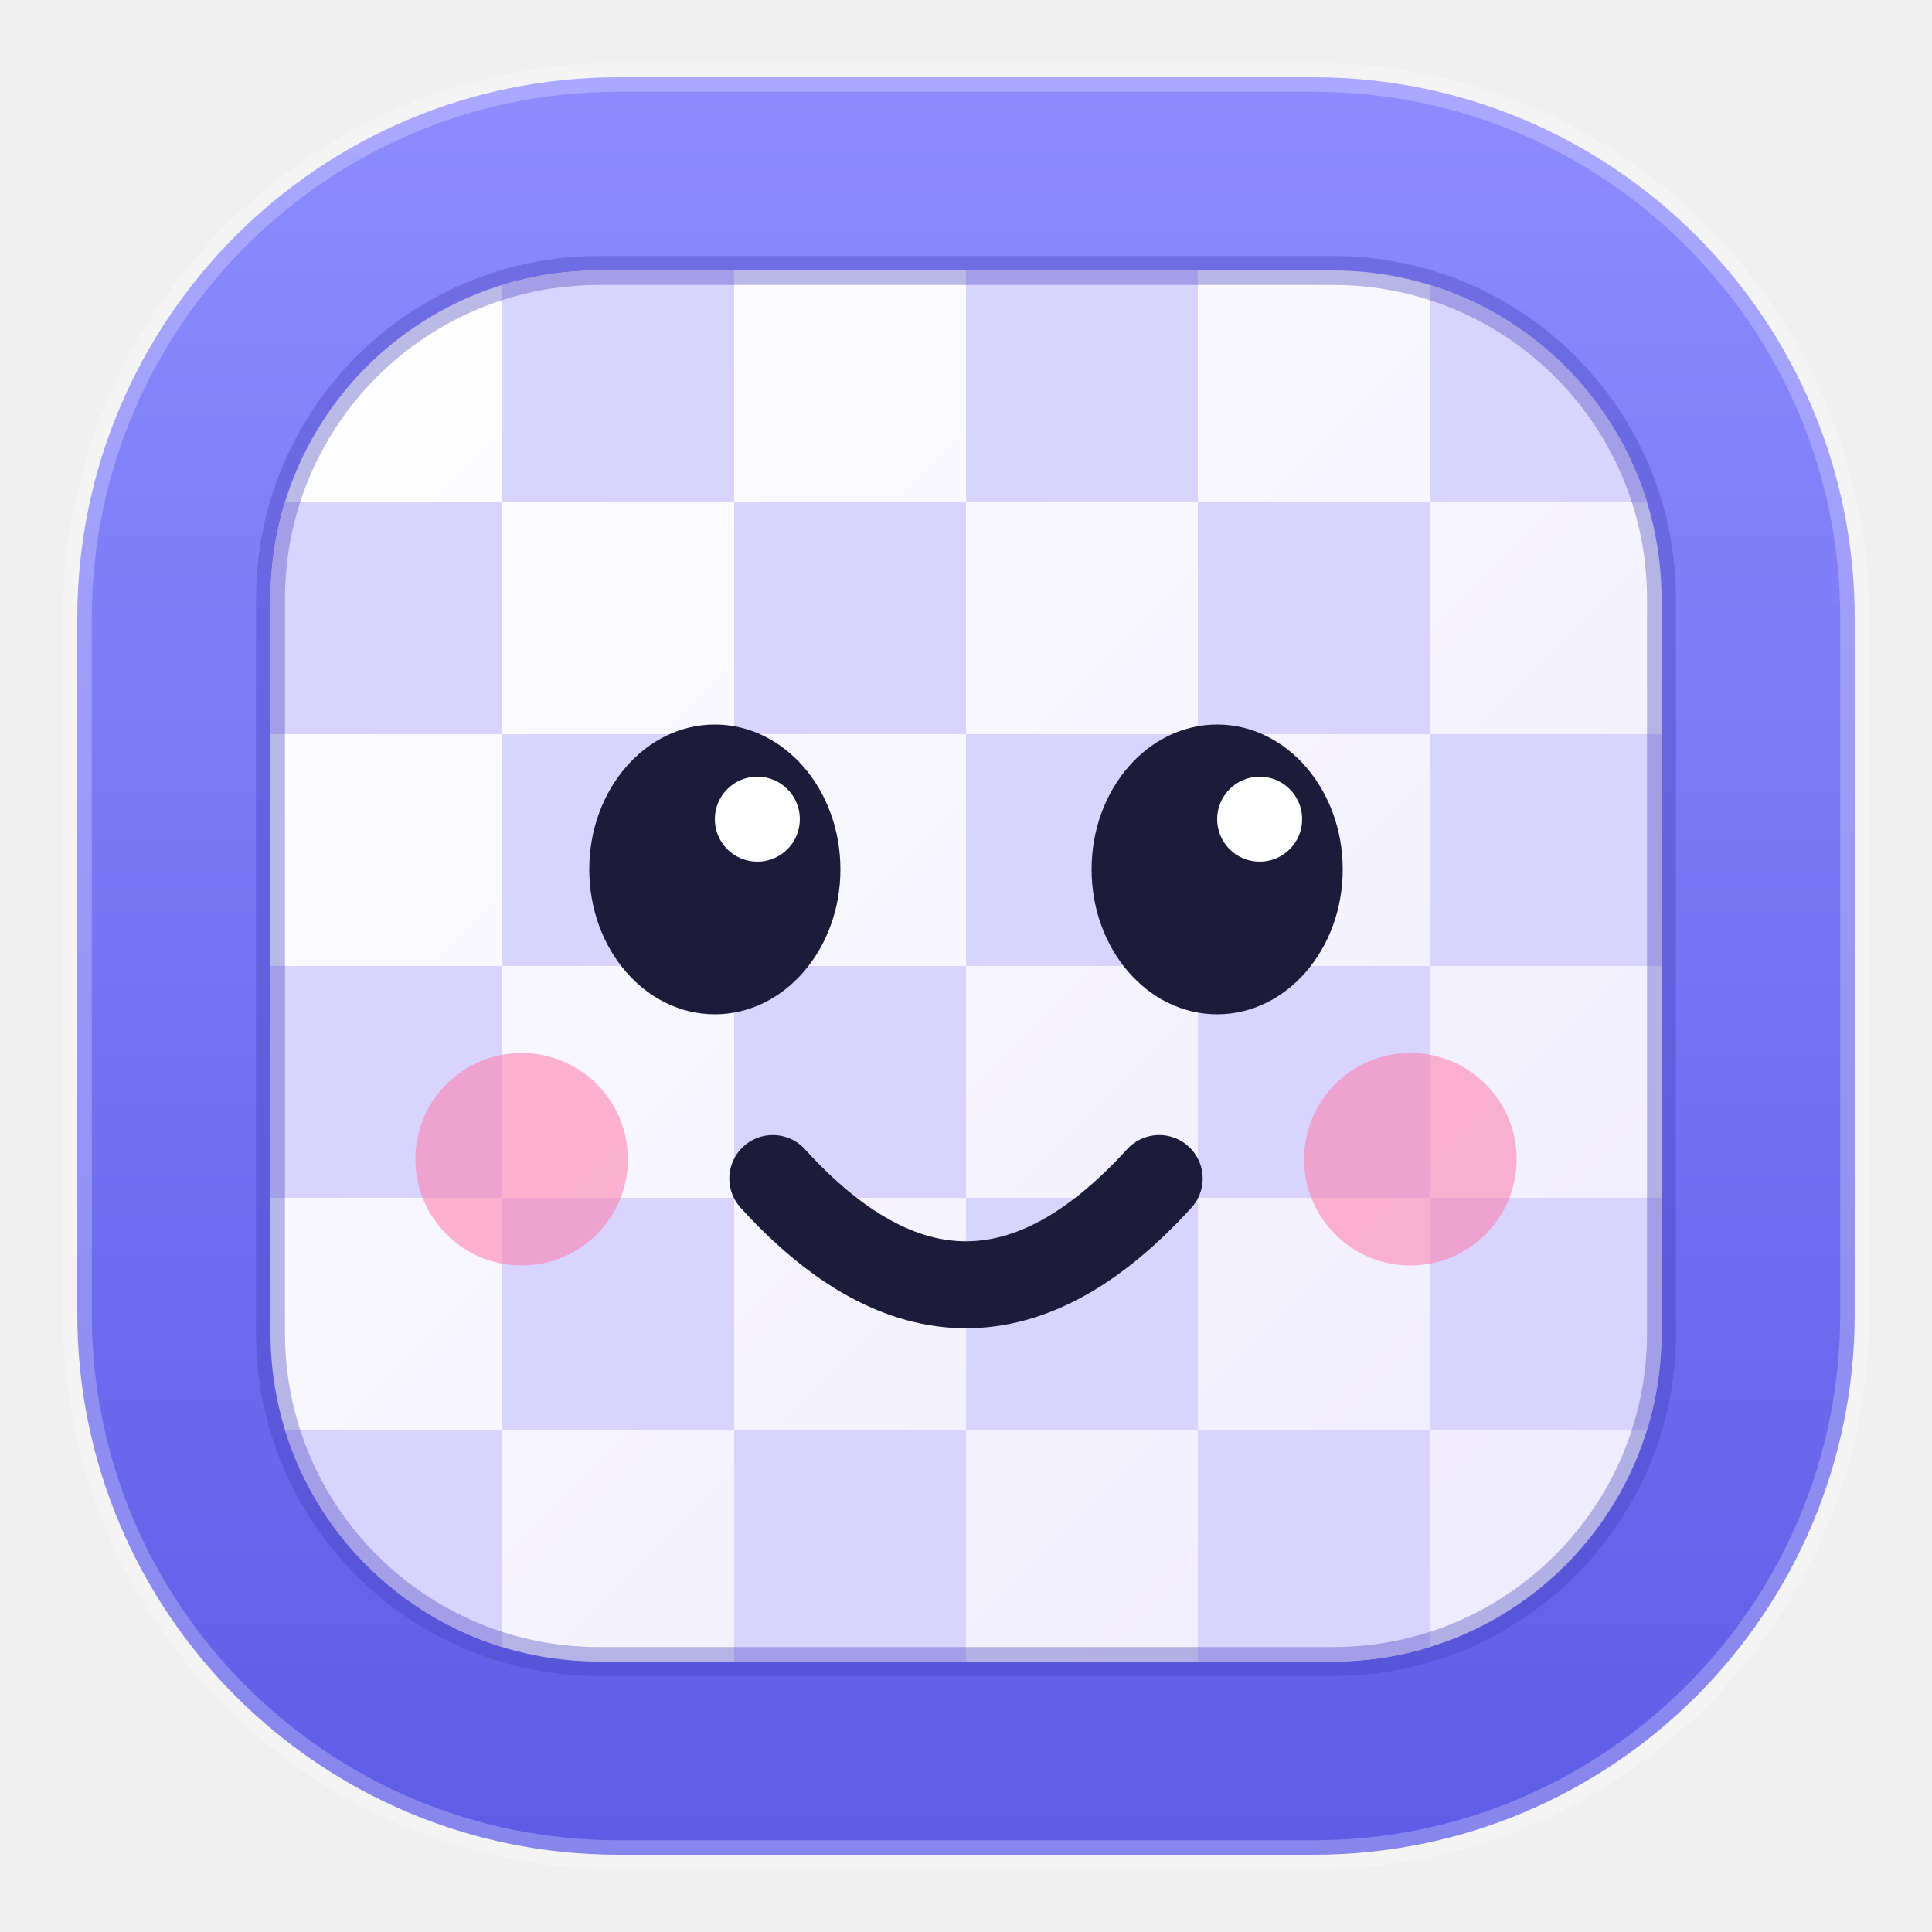
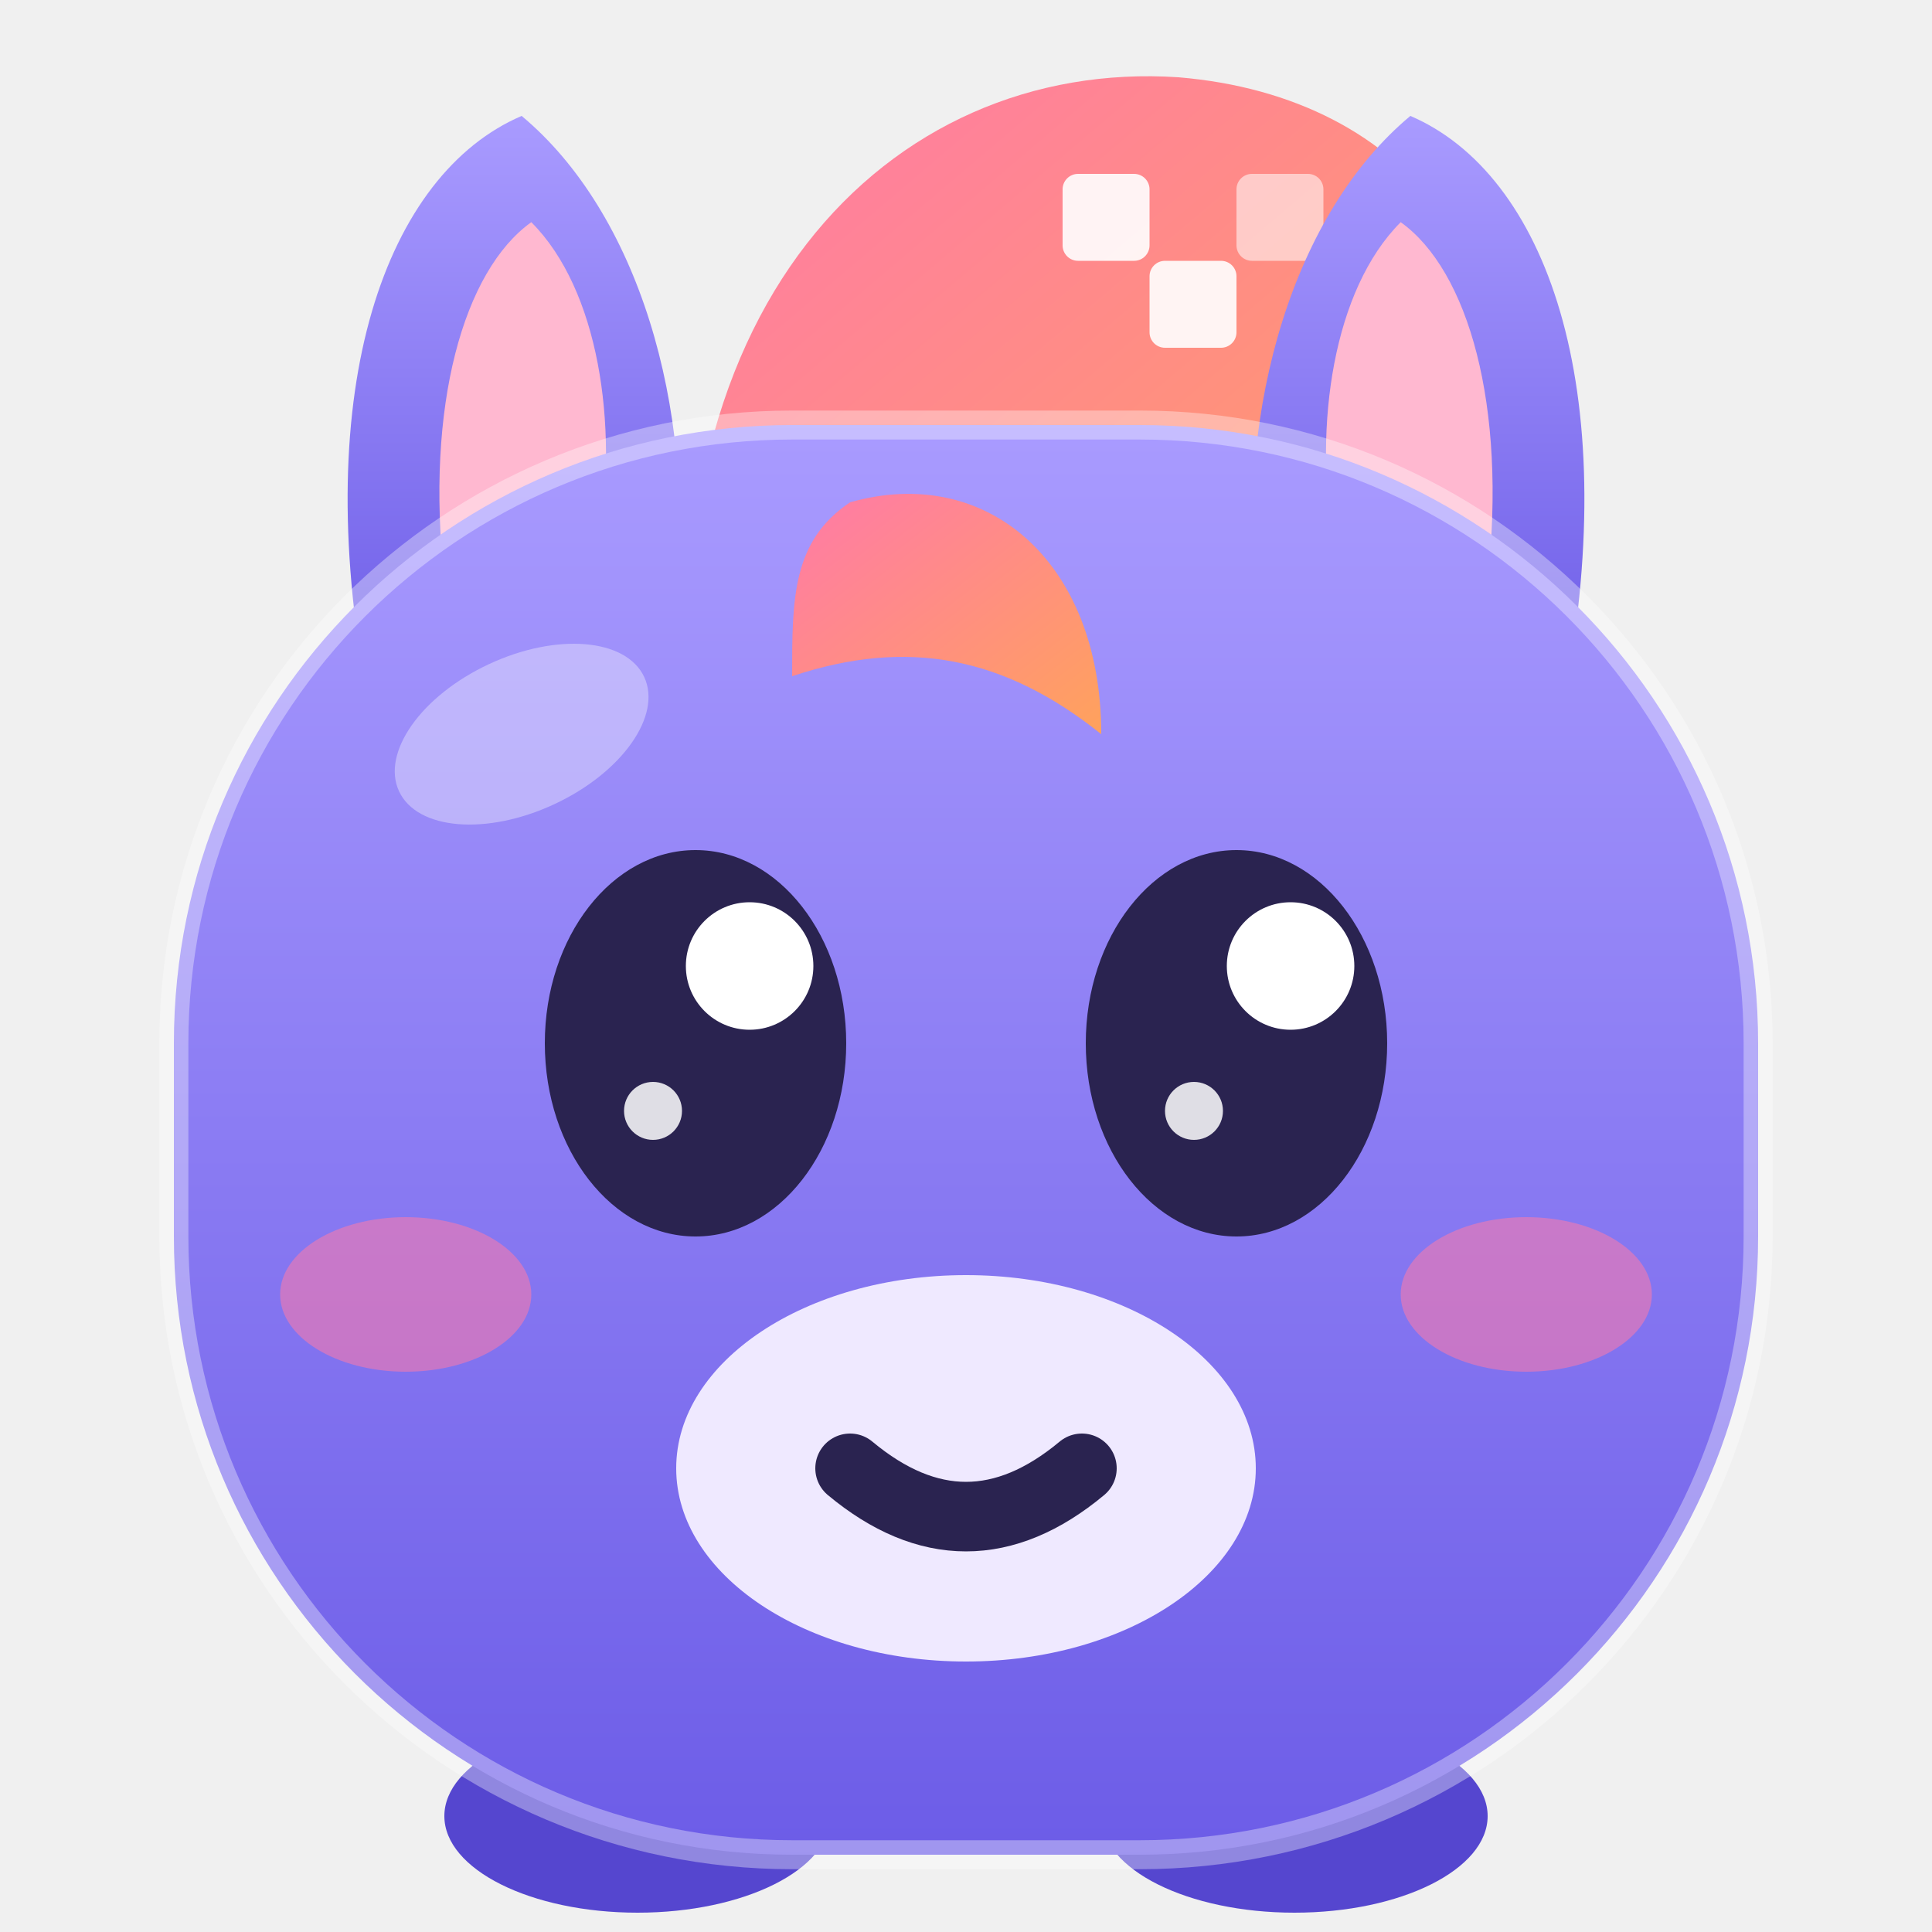
<svg xmlns="http://www.w3.org/2000/svg" viewBox="0 0 100 100">
  <defs>
    <linearGradient id="b" x1="0" y1="0" x2="0" y2="1">
-       <stop offset="0" stop-color="#8e8cff" />
-       <stop offset="1" stop-color="#5e5ce6" />
+       <stop offset="0" stop-color="#a99bff" />
+       <stop offset="1" stop-color="#6c5ce7" />
    </linearGradient>
-     <linearGradient id="s" x1="0" y1="0" x2="1" y2="1">
-       <stop offset="0" stop-color="#ffffff" />
-       <stop offset="1" stop-color="#eeeaff" />
+     <linearGradient id="m" x1="0" y1="0" x2="1" y2="1">
+       <stop offset="0" stop-color="#ff7aa8" />
+       <stop offset="1" stop-color="#ffa25c" />
    </linearGradient>
-     <clipPath id="c">
-       <rect x="14" y="14" width="72" height="72" rx="17" />
-     </clipPath>
  </defs>
-   <rect x="4" y="4" width="92" height="92" rx="28" fill="url(#b)" />
-   <rect x="4" y="4" width="92" height="92" rx="28" fill="none" stroke="#fff" stroke-opacity=".25" stroke-width="1.5" />
-   <g clip-path="url(#c)">
-     <rect x="14" y="14" width="72" height="72" fill="url(#s)" />
-     <g fill="#d8d3ff">
-       <rect x="26" y="14" width="12" height="12" />
-       <rect x="50" y="14" width="12" height="12" />
-       <rect x="74" y="14" width="12" height="12" />
-       <rect x="14" y="26" width="12" height="12" />
-       <rect x="38" y="26" width="12" height="12" />
-       <rect x="62" y="26" width="12" height="12" />
-       <rect x="26" y="38" width="12" height="12" />
-       <rect x="50" y="38" width="12" height="12" />
-       <rect x="74" y="38" width="12" height="12" />
-       <rect x="14" y="50" width="12" height="12" />
-       <rect x="38" y="50" width="12" height="12" />
-       <rect x="62" y="50" width="12" height="12" />
-       <rect x="26" y="62" width="12" height="12" />
-       <rect x="50" y="62" width="12" height="12" />
-       <rect x="74" y="62" width="12" height="12" />
-       <rect x="14" y="74" width="12" height="12" />
-       <rect x="38" y="74" width="12" height="12" />
-       <rect x="62" y="74" width="12" height="12" />
+   <g>
+     <ellipse cx="33" cy="94" rx="10" ry="5" fill="#5546cf" />
+     <ellipse cx="67" cy="94" rx="10" ry="5" fill="#5546cf" />
+     <g>
+       <path d="M36 40 C33 16 46 3 61 4 C73 5 80 14 77 27 L75 40 Z" fill="url(#m)" />
+       <rect x="55" y="9" width="4.5" height="4.5" rx="0.8" fill="#fff" opacity="0.9" />
+       <rect x="59.5" y="13.5" width="4.5" height="4.5" rx="0.8" fill="#fff" opacity="0.9" />
+       <rect x="64" y="9" width="4.5" height="4.5" rx="0.8" fill="#fff" opacity="0.55" />
+     </g>
+     <g>
+       <path d="M19 36 C16 20 20 9 27 6 C33 11 36 21 35 31 Z" fill="url(#b)" />
+       <path d="M23 30 C22 21 24 14 27.5 11.5 C31 15 32 22 31 28 Z" fill="#ffb8d0" />
+       <path d="M81 36 C84 20 80 9 73 6 C67 11 64 21 65 31 Z" fill="url(#b)" />
+       <path d="M77 30 C78 21 76 14 72.5 11.5 C69 15 68 22 69 28 Z" fill="#ffb8d0" />
+     </g>
+     <rect x="9" y="22" width="82" height="74" rx="32" fill="url(#b)" />
+     <rect x="9" y="22" width="82" height="74" rx="32" fill="none" stroke="rgba(255,255,255,0.35)" stroke-width="1.5" />
+     <path d="M44 26 C51 24 57 29 57 38 C52 34 47 33 41 35 C41 31 41 28 44 26 Z" fill="url(#m)" />
+     <ellipse cx="50" cy="76" rx="15" ry="10" fill="#efe9ff" />
+     <ellipse cx="27" cy="38" rx="7" ry="4" fill="#fff" opacity="0.35" transform="rotate(-25 27 38)" />
+   </g>
+   <g>
+     <g>
+       <ellipse cx="36" cy="54" rx="7.8" ry="10" fill="#2a2350" />
+       <circle cx="38.8" cy="50" r="3.3" fill="#fff" />
+       <circle cx="33.8" cy="57.5" r="1.5" fill="#fff" opacity="0.85" />
+     </g>
+     <g>
+       <ellipse cx="64" cy="54" rx="7.8" ry="10" fill="#2a2350" />
+       <circle cx="66.8" cy="50" r="3.3" fill="#fff" />
+       <circle cx="61.8" cy="57.5" r="1.5" fill="#fff" opacity="0.85" />
    </g>
  </g>
-   <rect x="14" y="14" width="72" height="72" rx="17" fill="none" stroke="#3f3cb8" stroke-opacity=".35" stroke-width="1.5" />
-   <ellipse cx="37" cy="45" rx="6.5" ry="7.5" fill="#1d1b3a" />
-   <circle cx="39.2" cy="42.4" r="2.2" fill="#fff" />
-   <ellipse cx="63" cy="45" rx="6.5" ry="7.5" fill="#1d1b3a" />
-   <circle cx="65.2" cy="42.4" r="2.2" fill="#fff" />
-   <circle cx="27" cy="60" r="5.5" fill="#ff7aa8" fill-opacity=".55" />
-   <circle cx="73" cy="60" r="5.5" fill="#ff7aa8" fill-opacity=".55" />
-   <path d="M40 61 q10 11 20 0" fill="none" stroke="#1d1b3a" stroke-width="4.5" stroke-linecap="round" />
+   <g>
+     <path d="M44 76 q6 5 12 0" stroke="#2a2350" stroke-width="3.6" fill="none" stroke-linecap="round" />
+     <ellipse cx="21" cy="67" rx="6.5" ry="4" fill="rgba(255,122,168,0.55)" />
+     <ellipse cx="79" cy="67" rx="6.5" ry="4" fill="rgba(255,122,168,0.55)" />
+   </g>
</svg>
